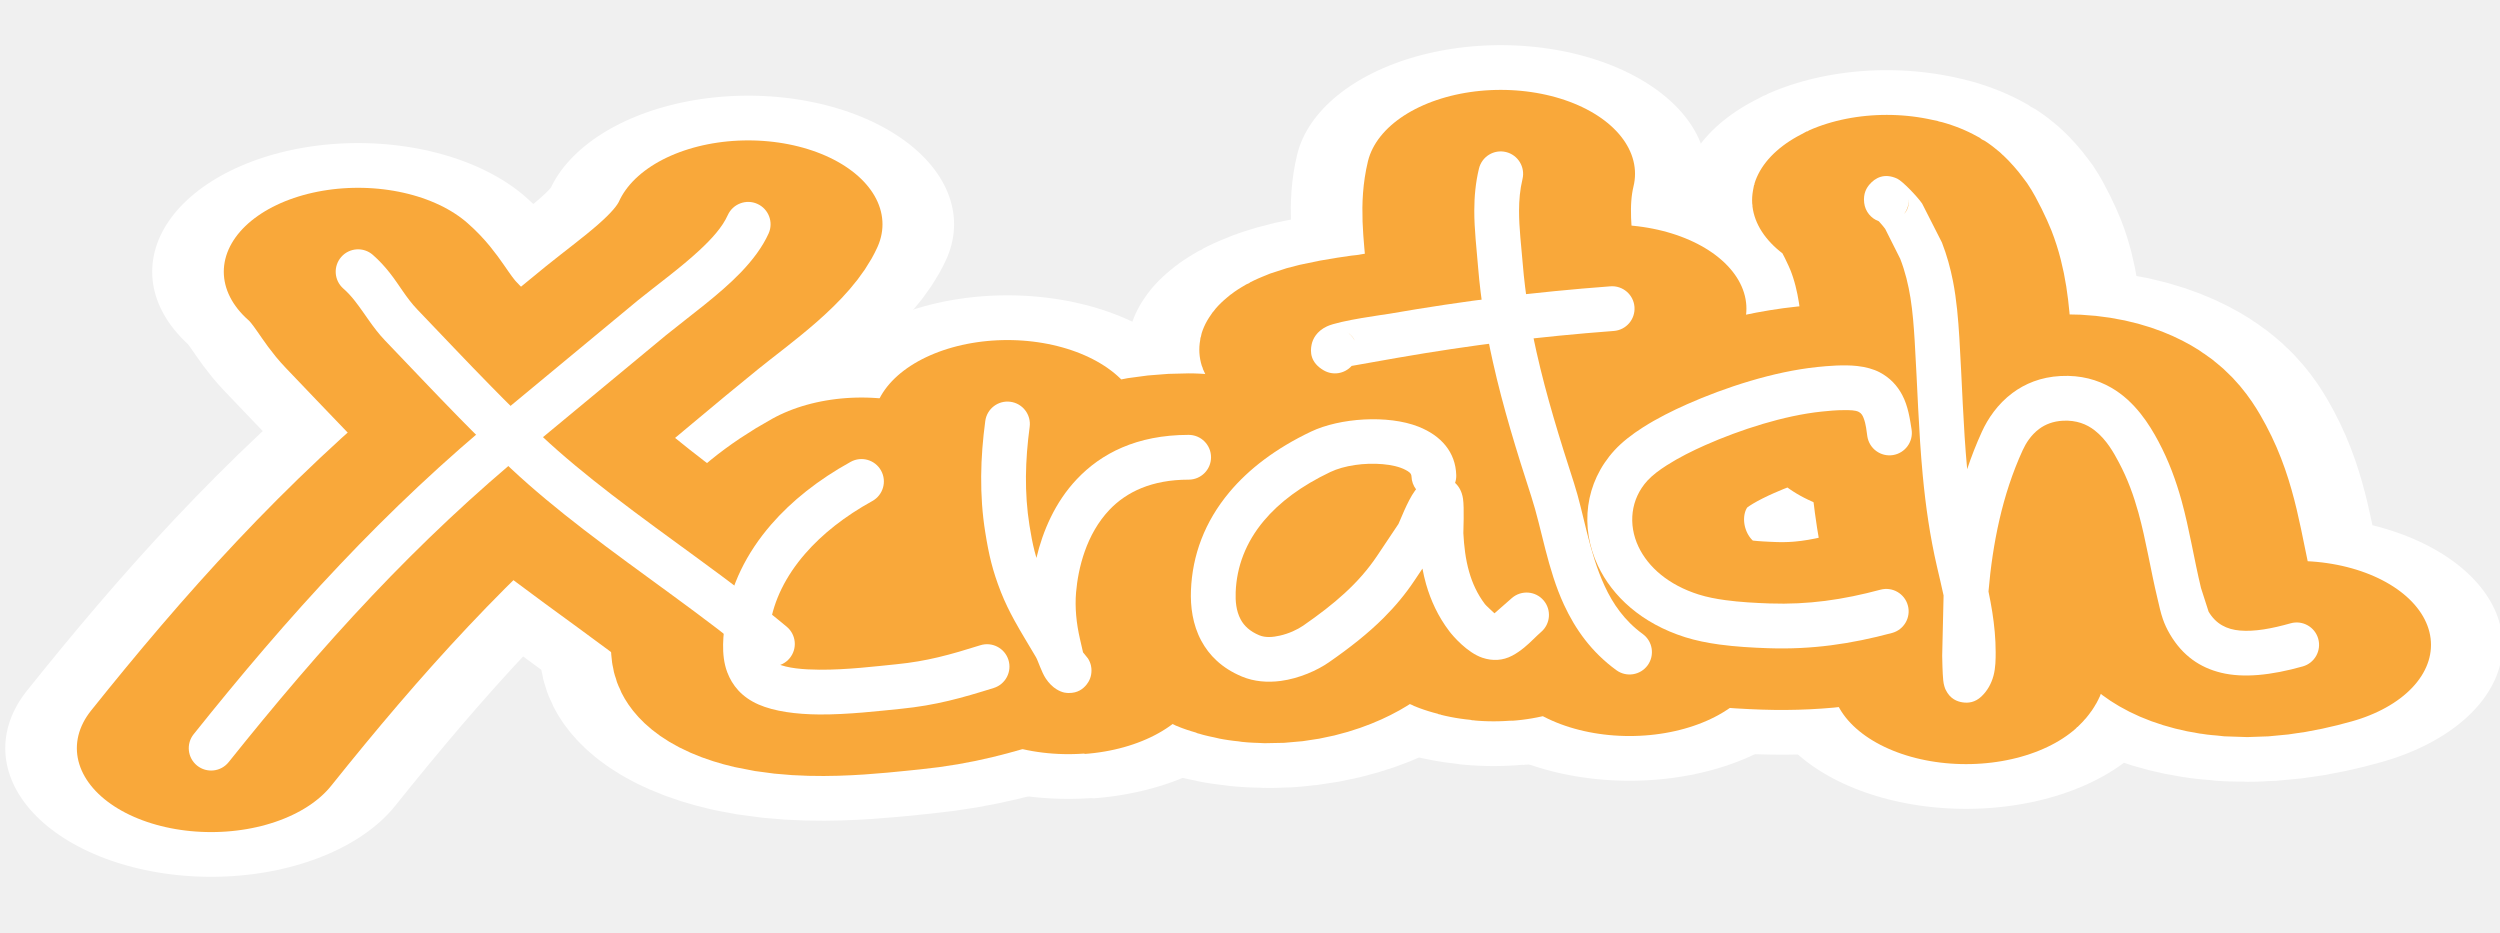
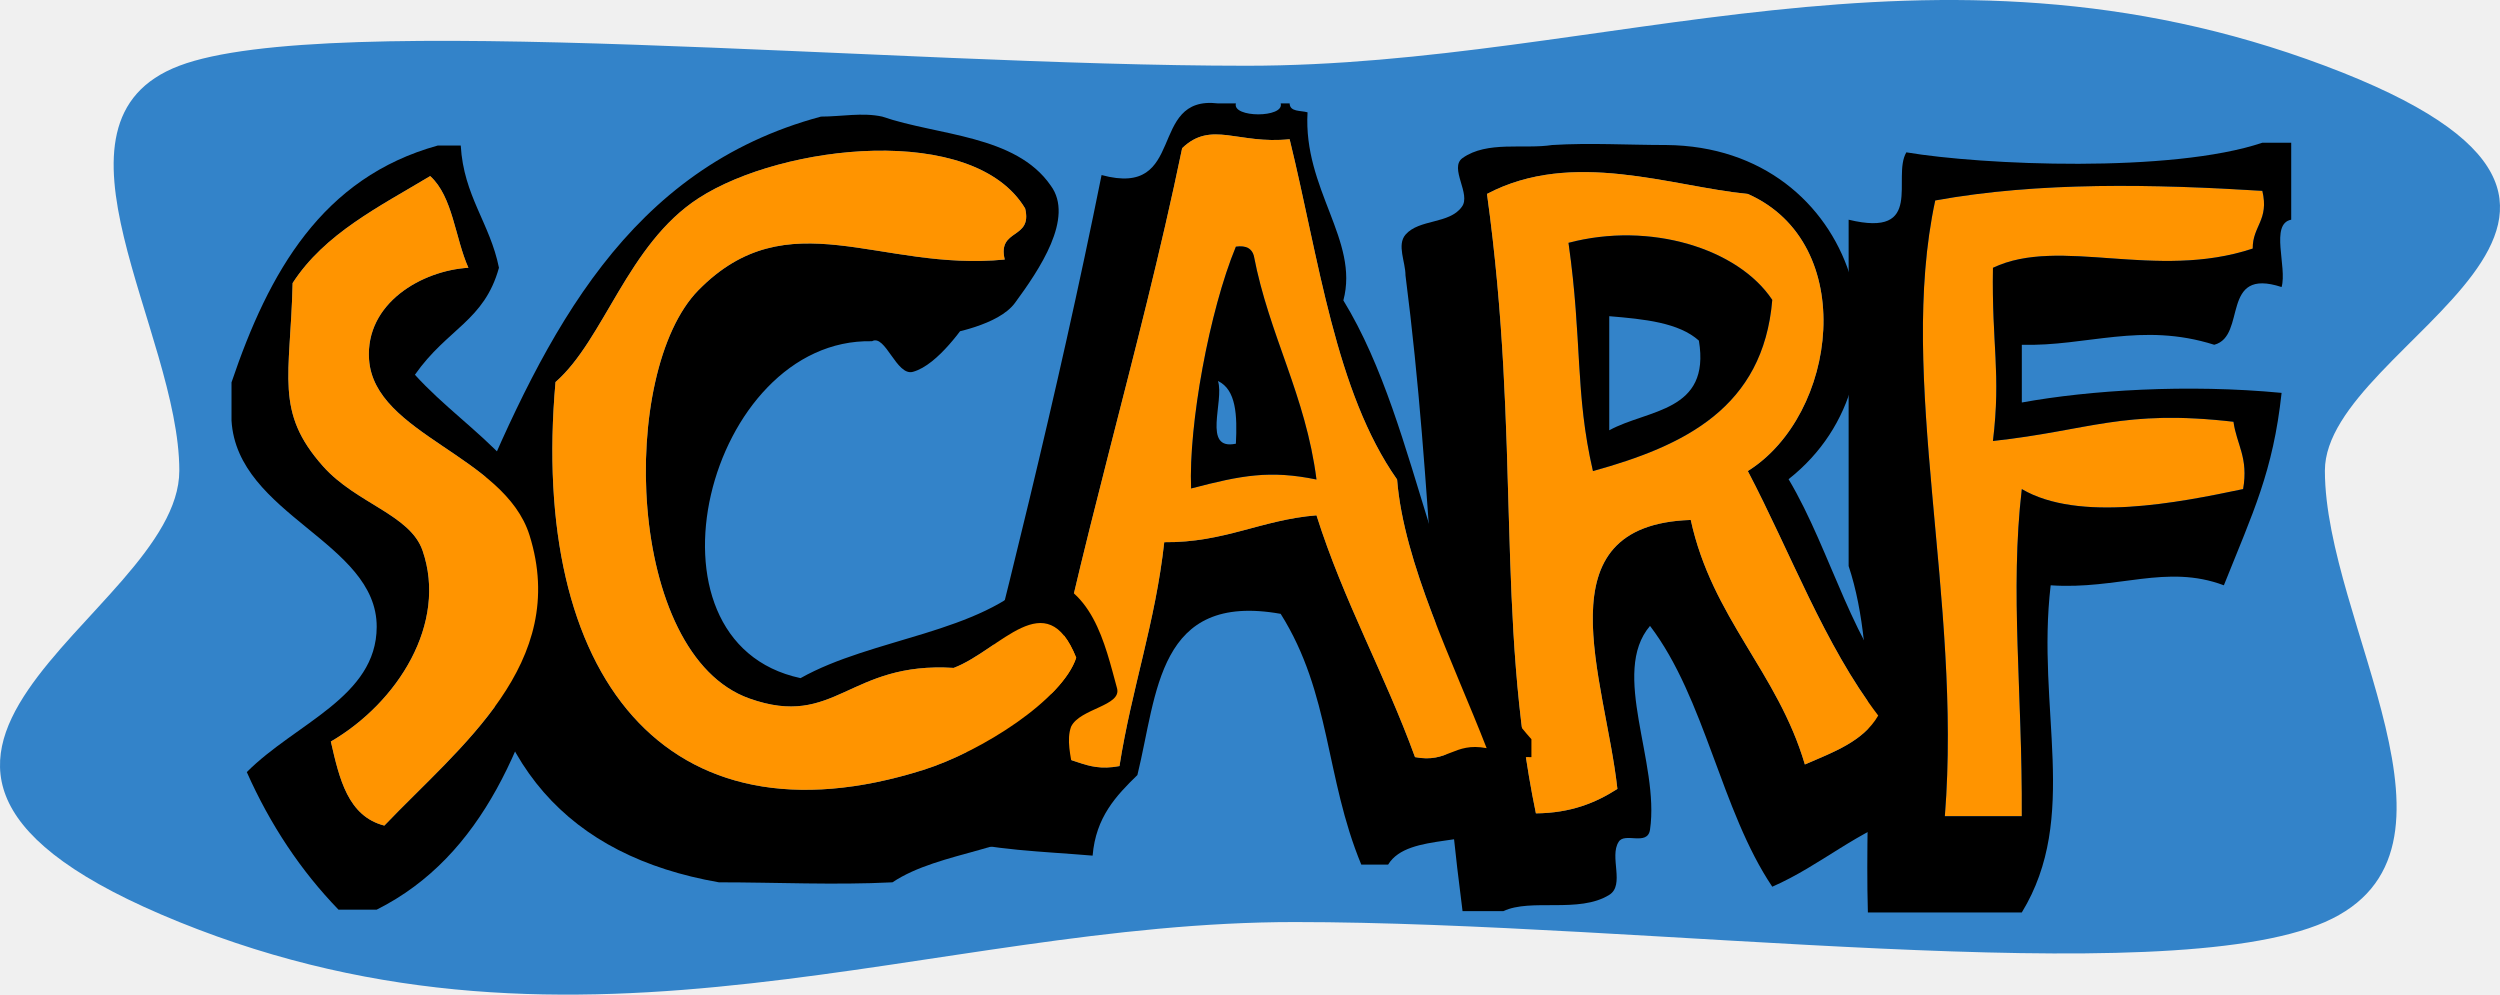
- <svg xmlns="http://www.w3.org/2000/svg" width="100%" height="100%" viewBox="0 0 67 25" version="1.1" xml:space="preserve" style="fill-rule:evenodd;clip-rule:evenodd;stroke-linejoin:round;stroke-miterlimit:2;">
-   <g id="アートボード1" transform="matrix(1.00708,0,0,1.01162,-1098.31,-862.665)">
-     <rect x="1090.59" y="852.758" width="66.055" height="24.7" style="fill:none;" />
-     <g transform="matrix(1.07228,0,0,0.71465,-80.7441,248.001)">
-       <g transform="matrix(0.838561,0,0,1.02254,181.274,-21.2936)">
-         <g transform="matrix(1.0113,0,0,0.77406,1093.55,854.328)">
-           <path d="M3.514,5.062C4.067,5.835 4.292,6.752 4.774,7.556C5.958,9.529 7.14,11.571 8.424,13.498C10.564,16.707 13.363,19.46 15.64,22.496" style="fill:none;stroke:white;stroke-width:12.05px;stroke-linecap:round;stroke-miterlimit:1.5;" />
-         </g>
-         <g transform="matrix(1.0113,0,0,0.77406,1093.55,854.328)">
-           <path d="M14.931,2.842C14.481,4.439 13.127,5.909 12.117,7.216C10.797,8.924 9.523,10.677 8.212,12.394C4.634,17.083 1.843,22.12 -0.786,27.377" style="fill:none;stroke:white;stroke-width:12.05px;stroke-linecap:round;stroke-miterlimit:1.5;" />
-         </g>
-         <g transform="matrix(1.0113,0,0,0.77406,1093.55,854.328)">
-           <path d="M18.247,14.885C16.331,16.576 15.159,18.944 14.918,21.477C14.838,22.322 14.658,23.784 15.497,24.371C16.452,25.04 18.299,24.655 19.332,24.491C20.309,24.335 21.031,24.002 21.921,23.557" style="fill:none;stroke:white;stroke-width:12.05px;stroke-linecap:round;stroke-miterlimit:1.5;" />
-         </g>
-         <g transform="matrix(1.0113,0,0,0.77406,1093.55,854.328)">
-           <path d="M22.518,12.193C22.385,13.782 22.349,15.44 22.516,17.106C22.614,18.089 22.706,18.743 22.94,19.695C23.185,20.694 23.564,21.619 23.916,22.581C23.997,22.8 24.113,23.542 24.298,23.727C24.397,23.825 24.16,23.481 24.128,23.345C24.064,23.066 24.042,22.779 24.001,22.496C23.883,21.671 23.829,20.826 23.874,19.992C24,17.636 24.811,13.753 27.821,13.753" style="fill:none;stroke:white;stroke-width:12.05px;stroke-linecap:round;stroke-miterlimit:1.5;" />
-         </g>
-         <g transform="matrix(1.0113,0,0,0.77406,1093.55,854.328)">
-           <path d="M34.997,14.62C34.964,12.793 32.767,12.672 31.683,13.498C29.608,15.079 28.604,17.425 28.542,20.034C28.518,21.076 28.676,22.418 29.635,23.057C30.271,23.482 31.118,22.976 31.548,22.498C32.556,21.378 33.307,20.331 33.89,18.931C33.942,18.807 34.466,17.571 34.527,17.403C34.569,17.288 34.917,15.705 35.164,15.705C35.258,15.705 35.203,17.278 35.206,17.36C35.249,18.678 35.4,20.062 35.97,21.265C36.072,21.479 36.561,22.48 36.989,22.114C37.263,21.879 37.507,21.417 37.71,21.138" style="fill:none;stroke:white;stroke-width:12.05px;stroke-linecap:round;stroke-miterlimit:1.5;" />
-         </g>
-         <g transform="matrix(1.0113,0,0,0.77406,1093.55,854.328)">
-           <path d="M36.954,0.476C36.735,1.927 36.871,3.334 36.946,4.797C37.13,8.388 37.762,11.765 38.474,15.281C38.954,17.652 39.059,20.936 40.724,22.878" style="fill:none;stroke:white;stroke-width:12.05px;stroke-linecap:round;stroke-miterlimit:1.5;" />
-         </g>
-         <g transform="matrix(1.0113,0,0,0.77406,1093.55,854.328)">
-           <path d="M32.102,8.776C31.756,8.452 33.68,8.1 33.805,8.065C35.963,7.463 37.99,7.059 40.214,6.792" style="fill:none;stroke:white;stroke-width:12.05px;stroke-linecap:round;stroke-miterlimit:1.5;" />
-         </g>
-         <g transform="matrix(1.0113,0,0,0.77406,1093.55,854.328)">
-           <path d="M48.33,12.614C48.272,12.035 48.233,11.114 47.736,10.7C47.376,10.399 46.694,10.501 46.284,10.569C45.048,10.775 43.69,11.507 42.676,12.225C41.988,12.712 41.192,13.391 40.766,14.135C39.517,16.316 40.172,19.978 42.549,21.18C43.215,21.517 44.067,21.606 44.798,21.647C46.032,21.716 47.111,21.45 48.236,20.968" style="fill:none;stroke:white;stroke-width:12.05px;stroke-linecap:round;stroke-miterlimit:1.5;" />
-         </g>
-         <g transform="matrix(1.0113,0,0,0.77406,1093.55,854.328)">
-           <path d="M48.24,1.713C48.218,1.413 48.627,2.186 48.746,2.463C48.911,2.849 49.162,3.698 49.255,4.075C49.588,5.439 49.669,6.837 49.722,8.235C49.854,11.719 49.856,15.176 50.358,18.634C50.563,20.044 50.783,21.449 50.783,22.878C50.783,23.264 50.801,23.848 50.571,24.194C50.542,24.237 50.528,23.148 50.528,23.048C50.528,22.042 50.518,21.039 50.571,20.034C50.694,17.681 50.982,15.261 51.632,12.989C51.868,12.163 52.384,11.076 53.372,10.994C54.687,10.884 55.299,12.531 55.621,13.498C56.347,15.673 56.472,17.869 56.81,20.119C56.891,20.658 56.922,21.02 57.107,21.52C57.709,23.145 58.813,23.185 60.248,22.538" style="fill:none;stroke:white;stroke-width:12.05px;stroke-linecap:round;stroke-miterlimit:1.5;" />
-         </g>
-       </g>
-       <g transform="matrix(0.838561,0,0,1.02254,181.274,-21.2936)">
-         <g transform="matrix(1.0113,0,0,0.77406,1093.55,854.328)">
-           <path d="M3.514,5.062C4.067,5.835 4.292,6.752 4.774,7.556C5.958,9.529 7.14,11.571 8.424,13.498C10.564,16.707 13.363,19.46 15.64,22.496" style="fill:none;stroke:rgb(249,168,58);stroke-width:7.86px;stroke-linecap:round;stroke-miterlimit:1.5;" />
-         </g>
-         <g transform="matrix(1.0113,0,0,0.77406,1093.55,854.328)">
-           <path d="M14.931,2.842C14.481,4.439 13.127,5.909 12.117,7.216C10.797,8.924 9.523,10.677 8.212,12.394C4.634,17.083 1.843,22.12 -0.786,27.377" style="fill:none;stroke:rgb(249,168,58);stroke-width:7.86px;stroke-linecap:round;stroke-miterlimit:1.5;" />
-         </g>
-         <g transform="matrix(1.0113,0,0,0.77406,1093.55,854.328)">
-           <path d="M18.247,14.885C16.331,16.576 15.159,18.944 14.918,21.477C14.838,22.322 14.658,23.784 15.497,24.371C16.452,25.04 18.299,24.655 19.332,24.491C20.309,24.335 21.031,24.002 21.921,23.557" style="fill:none;stroke:rgb(249,168,58);stroke-width:7.86px;stroke-linecap:round;stroke-miterlimit:1.5;" />
-         </g>
-         <g transform="matrix(1.0113,0,0,0.77406,1093.55,854.328)">
-           <path d="M22.518,12.193C22.385,13.782 22.349,15.44 22.516,17.106C22.614,18.089 22.706,18.743 22.94,19.695C23.185,20.694 23.564,21.619 23.916,22.581C23.997,22.8 24.113,23.542 24.298,23.727C24.397,23.825 24.16,23.481 24.128,23.345C24.064,23.066 24.042,22.779 24.001,22.496C23.883,21.671 23.829,20.826 23.874,19.992C24,17.636 24.811,13.753 27.821,13.753" style="fill:none;stroke:rgb(249,168,58);stroke-width:7.86px;stroke-linecap:round;stroke-miterlimit:1.5;" />
-         </g>
-         <g transform="matrix(1.0113,0,0,0.77406,1093.55,854.328)">
-           <path d="M34.997,14.62C34.964,12.793 32.767,12.672 31.683,13.498C29.608,15.079 28.604,17.425 28.542,20.034C28.518,21.076 28.676,22.418 29.635,23.057C30.271,23.482 31.118,22.976 31.548,22.498C32.556,21.378 33.307,20.331 33.89,18.931C33.942,18.807 34.466,17.571 34.527,17.403C34.569,17.288 34.917,15.705 35.164,15.705C35.258,15.705 35.203,17.278 35.206,17.36C35.249,18.678 35.4,20.062 35.97,21.265C36.072,21.479 36.561,22.48 36.989,22.114C37.263,21.879 37.507,21.417 37.71,21.138" style="fill:none;stroke:rgb(249,168,58);stroke-width:7.86px;stroke-linecap:round;stroke-miterlimit:1.5;" />
-         </g>
-         <g transform="matrix(1.0113,0,0,0.77406,1093.55,854.328)">
-           <path d="M36.954,0.476C36.735,1.927 36.871,3.334 36.946,4.797C37.13,8.388 37.762,11.765 38.474,15.281C38.954,17.652 39.059,20.936 40.724,22.878" style="fill:none;stroke:rgb(249,168,58);stroke-width:7.86px;stroke-linecap:round;stroke-miterlimit:1.5;" />
-         </g>
-         <g transform="matrix(1.0113,0,0,0.77406,1093.55,854.328)">
-           <path d="M32.102,8.776C31.756,8.452 33.68,8.1 33.805,8.065C35.963,7.463 37.99,7.059 40.214,6.792" style="fill:none;stroke:rgb(249,168,58);stroke-width:7.86px;stroke-linecap:round;stroke-miterlimit:1.5;" />
-         </g>
-         <g transform="matrix(1.0113,0,0,0.77406,1093.55,854.328)">
-           <path d="M48.33,12.614C48.272,12.035 48.233,11.114 47.736,10.7C47.376,10.399 46.694,10.501 46.284,10.569C45.048,10.775 43.69,11.507 42.676,12.225C41.988,12.712 41.192,13.391 40.766,14.135C39.517,16.316 40.172,19.978 42.549,21.18C43.215,21.517 44.067,21.606 44.798,21.647C46.032,21.716 47.111,21.45 48.236,20.968" style="fill:none;stroke:rgb(249,168,58);stroke-width:7.86px;stroke-linecap:round;stroke-miterlimit:1.5;" />
-         </g>
-         <g transform="matrix(1.0113,0,0,0.77406,1093.55,854.328)">
-           <path d="M48.24,1.713C48.218,1.413 48.627,2.186 48.746,2.463C48.911,2.849 49.162,3.698 49.255,4.075C49.588,5.439 49.669,6.837 49.722,8.235C49.854,11.719 49.856,15.176 50.358,18.634C50.563,20.044 50.783,21.449 50.783,22.878C50.783,23.264 50.801,23.848 50.571,24.194C50.542,24.237 50.528,23.148 50.528,23.048C50.528,22.042 50.518,21.039 50.571,20.034C50.694,17.681 50.982,15.261 51.632,12.989C51.868,12.163 52.384,11.076 53.372,10.994C54.687,10.884 55.299,12.531 55.621,13.498C56.347,15.673 56.472,17.869 56.81,20.119C56.891,20.658 56.922,21.02 57.107,21.52C57.709,23.145 58.813,23.185 60.248,22.538" style="fill:none;stroke:rgb(249,168,58);stroke-width:7.86px;stroke-linecap:round;stroke-miterlimit:1.5;" />
-         </g>
-       </g>
-       <g transform="matrix(0.838561,0,0,1.02254,181.274,-21.2936)">
-         <g transform="matrix(1.0113,0,0,0.77406,1093.55,854.328)">
-           <path d="M3.083,5.852C3.211,6.031 3.317,6.22 3.412,6.414C3.718,7.033 3.944,7.685 4.302,8.282C5.018,9.475 5.733,10.694 6.47,11.897C6.96,12.696 7.46,13.489 7.976,14.263C8.642,15.262 9.37,16.218 10.127,17.151C11.812,19.231 13.642,21.198 15.22,23.301C15.498,23.672 15.912,23.612 16.143,23.167C16.375,22.722 16.337,22.061 16.059,21.69C14.469,19.57 12.625,17.586 10.927,15.491C10.204,14.599 9.508,13.687 8.872,12.733C8.37,11.979 7.883,11.207 7.406,10.428C6.671,9.231 5.959,8.017 5.247,6.83C4.92,6.284 4.72,5.68 4.44,5.114C4.297,4.823 4.137,4.541 3.945,4.272C3.673,3.892 3.259,3.936 3.021,4.372C2.783,4.808 2.811,5.471 3.083,5.852Z" style="fill:white;" />
-         </g>
-         <g transform="matrix(1.0113,0,0,0.77406,1093.55,854.328)">
-           <path d="M14.333,2.412C14.173,2.982 13.865,3.521 13.51,4.05C12.951,4.882 12.272,5.667 11.705,6.401L7.797,11.583C6.028,13.901 4.448,16.303 2.986,18.775C1.459,21.354 0.059,24.009 -1.297,26.722C-1.523,27.174 -1.478,27.834 -1.195,28.196C-0.913,28.557 -0.5,28.484 -0.274,28.032C1.06,25.364 2.436,22.753 3.937,20.217C5.363,17.808 6.902,15.466 8.627,13.206L12.529,8.032C13.227,7.128 14.082,6.145 14.711,5.102C15.066,4.512 15.352,3.897 15.528,3.273C15.677,2.745 15.53,2.124 15.2,1.886C14.87,1.648 14.482,1.884 14.333,2.412Z" style="fill:white;" />
-         </g>
-         <g transform="matrix(1.0113,0,0,0.77406,1093.55,854.328)">
-           <path d="M17.93,13.967C16.98,14.806 16.2,15.803 15.607,16.896C14.871,18.252 14.419,19.76 14.27,21.319C14.206,21.999 14.122,22.994 14.318,23.821C14.463,24.432 14.735,24.982 15.234,25.332C15.696,25.655 16.335,25.791 17.012,25.799C17.859,25.808 18.773,25.633 19.397,25.534C19.911,25.452 20.358,25.325 20.794,25.159C21.228,24.994 21.65,24.791 22.117,24.558C22.462,24.385 22.655,23.797 22.547,23.244C22.439,22.692 22.071,22.384 21.726,22.556C21.29,22.774 20.897,22.965 20.491,23.119C20.11,23.264 19.718,23.376 19.268,23.447C18.679,23.541 17.819,23.711 17.022,23.702C16.542,23.696 16.087,23.639 15.759,23.41C15.607,23.304 15.541,23.124 15.517,22.928C15.462,22.478 15.532,21.988 15.566,21.635C15.679,20.446 16.036,19.305 16.597,18.271C17.098,17.347 17.76,16.512 18.563,15.803C18.88,15.523 18.995,14.885 18.82,14.378C18.646,13.872 18.247,13.687 17.93,13.967Z" style="fill:white;" />
-         </g>
-         <g transform="matrix(1.0113,0,0,0.77406,1093.55,854.328)">
-           <path d="M24.73,22.889C24.78,22.985 24.861,23.141 24.875,23.176C24.969,23.417 24.977,23.623 24.977,23.734C24.978,24.017 24.916,24.232 24.833,24.4C24.729,24.606 24.572,24.798 24.312,24.793C24.265,24.792 24.135,24.8 23.951,24.616C23.842,24.507 23.733,24.34 23.641,24.118C23.512,23.807 23.417,23.292 23.351,23.111C23.138,22.53 22.916,21.962 22.718,21.383C22.572,20.956 22.44,20.524 22.33,20.078C22.203,19.56 22.114,19.122 22.044,18.681C21.974,18.243 21.922,17.802 21.869,17.271C21.78,16.39 21.745,15.511 21.749,14.642C21.753,13.766 21.798,12.9 21.869,12.054C21.917,11.48 22.247,11.077 22.605,11.154C22.964,11.23 23.216,11.758 23.168,12.332C23.104,13.093 23.063,13.871 23.059,14.658C23.056,15.412 23.086,16.175 23.162,16.94C23.208,17.4 23.252,17.782 23.313,18.161C23.329,18.263 23.347,18.364 23.366,18.467C23.55,17.221 23.909,15.859 24.549,14.778C25.254,13.585 26.292,12.704 27.821,12.704C28.183,12.704 28.476,13.174 28.476,13.753C28.476,14.331 28.183,14.801 27.821,14.801C26.742,14.801 25.998,15.377 25.5,16.219C24.825,17.361 24.588,18.937 24.526,20.082C24.507,20.44 24.51,20.8 24.529,21.16C24.549,21.53 24.588,21.898 24.64,22.262L24.73,22.889Z" style="fill:white;" />
-         </g>
-         <g transform="matrix(1.0113,0,0,0.77406,1093.55,854.328)">
-           <path d="M34.663,18.966L34.435,19.512C34.167,20.157 33.866,20.734 33.526,21.277C33.071,22.003 32.543,22.669 31.922,23.359C31.59,23.728 31.06,24.112 30.515,24.228C30.127,24.31 29.733,24.259 29.383,24.025C28.784,23.626 28.417,23.018 28.192,22.35C27.935,21.589 27.87,20.735 27.888,19.995C27.927,18.337 28.292,16.768 29.013,15.389C29.578,14.308 30.367,13.339 31.402,12.551C32.245,11.909 33.65,11.756 34.544,12.318C35.216,12.741 35.633,13.521 35.652,14.59C35.655,14.717 35.643,14.839 35.618,14.953C35.726,15.11 35.818,15.347 35.85,15.696C35.89,16.116 35.858,17.235 35.86,17.306C35.88,17.906 35.922,18.521 36.03,19.122C36.123,19.644 36.267,20.156 36.492,20.632C36.521,20.692 36.68,20.928 36.771,21.061L37.283,20.342C37.558,19.965 37.972,20.015 38.207,20.454C38.443,20.893 38.411,21.556 38.137,21.933C37.99,22.135 37.822,22.43 37.637,22.67C37.528,22.812 37.415,22.938 37.298,23.038C37.009,23.286 36.709,23.297 36.42,23.144C35.973,22.905 35.554,22.123 35.448,21.898C35.119,21.205 34.907,20.461 34.77,19.7C34.727,19.456 34.691,19.211 34.663,18.966ZM34.476,15.254C34.396,15.086 34.347,14.878 34.342,14.651C34.34,14.498 34.257,14.421 34.171,14.347C33.988,14.191 33.751,14.112 33.5,14.076C32.969,14.001 32.371,14.135 31.965,14.445C31.125,15.085 30.477,15.856 30.018,16.735C29.495,17.735 29.225,18.87 29.197,20.073C29.188,20.474 29.206,20.942 29.345,21.353C29.446,21.653 29.618,21.91 29.887,22.089C30.07,22.212 30.284,22.18 30.484,22.108C30.755,22.012 31.007,21.822 31.175,21.636C31.631,21.13 32.032,20.64 32.385,20.121C32.754,19.58 33.07,19.009 33.345,18.349L33.961,16.875C33.994,16.783 34.222,15.804 34.441,15.326L34.476,15.254Z" style="fill:white;" />
-         </g>
-         <g transform="matrix(1.0113,0,0,0.77406,1093.55,854.328)">
-           <path d="M36.317,0.231C36.217,0.892 36.181,1.544 36.18,2.197C36.179,3.086 36.247,3.974 36.293,4.883C36.37,6.379 36.521,7.839 36.724,9.286C37.018,11.393 37.419,13.473 37.851,15.604C38.157,17.113 38.32,18.98 38.804,20.657C39.137,21.809 39.61,22.876 40.338,23.725C40.63,24.066 41.04,23.963 41.253,23.496C41.466,23.028 41.402,22.371 41.11,22.031C40.577,21.409 40.237,20.621 39.994,19.777C39.532,18.18 39.389,16.395 39.097,14.957C38.679,12.89 38.288,10.873 38.002,8.829C37.813,7.475 37.671,6.11 37.599,4.711C37.556,3.862 37.489,3.032 37.49,2.201C37.491,1.71 37.516,1.219 37.591,0.722C37.675,0.16 37.459,-0.407 37.107,-0.543C36.756,-0.679 36.402,-0.332 36.317,0.231Z" style="fill:white;" />
-         </g>
-         <g transform="matrix(1.0113,0,0,0.77406,1093.55,854.328)">
-           <path d="M32.591,9.474C32.388,9.839 32.046,9.937 31.772,9.681C31.384,9.319 31.371,8.827 31.421,8.461C31.453,8.226 31.559,7.855 31.867,7.623C32.238,7.344 33.583,7.063 33.693,7.032C34.788,6.727 35.849,6.472 36.919,6.259C37.979,6.049 39.048,5.88 40.165,5.746C40.526,5.703 40.841,6.136 40.868,6.713C40.895,7.291 40.624,7.794 40.263,7.837C39.168,7.969 38.12,8.134 37.081,8.34C36.032,8.549 34.991,8.799 33.918,9.098L32.591,9.474ZM32.681,8.289C32.641,8.139 32.565,7.994 32.433,7.871C32.543,7.973 32.627,8.12 32.681,8.289Z" style="fill:white;" />
-         </g>
-         <g transform="matrix(1.0113,0,0,0.77406,1093.55,854.328)">
-           <path d="M48.977,12.449C48.931,11.989 48.88,11.365 48.702,10.831C48.561,10.407 48.352,10.031 48.039,9.77C47.86,9.621 47.633,9.522 47.383,9.478C46.992,9.41 46.533,9.474 46.216,9.526C45.574,9.633 44.902,9.871 44.256,10.178C43.59,10.494 42.953,10.881 42.411,11.266C41.987,11.566 41.524,11.936 41.121,12.347C40.79,12.683 40.498,13.051 40.283,13.426C39.416,14.941 39.263,17.015 39.8,18.837C40.219,20.254 41.068,21.531 42.351,22.18C42.657,22.334 42.997,22.445 43.349,22.522C43.825,22.626 44.322,22.67 44.776,22.695C45.421,22.731 46.026,22.68 46.617,22.559C47.219,22.435 47.806,22.238 48.406,21.981C48.755,21.831 48.963,21.256 48.869,20.697C48.776,20.138 48.416,19.805 48.067,19.955C47.525,20.187 46.994,20.367 46.45,20.479C45.927,20.586 45.392,20.631 44.821,20.599C44.41,20.576 43.958,20.538 43.527,20.444C43.251,20.384 42.985,20.301 42.746,20.18C41.87,19.737 41.271,18.907 40.985,17.941C40.677,16.899 40.753,15.709 41.249,14.843C41.396,14.587 41.599,14.346 41.824,14.117C42.173,13.761 42.574,13.444 42.941,13.183C43.437,12.832 44.02,12.477 44.629,12.188C45.196,11.919 45.787,11.706 46.352,11.612C46.534,11.582 46.777,11.543 47.014,11.545C47.171,11.546 47.328,11.542 47.434,11.63C47.51,11.693 47.546,11.803 47.572,11.91C47.646,12.208 47.659,12.533 47.683,12.779C47.74,13.351 48.076,13.741 48.433,13.65C48.79,13.558 49.034,13.021 48.977,12.449Z" style="fill:white;" />
-         </g>
-         <g transform="matrix(1.0113,0,0,0.77406,1093.55,854.328)">
-           <path d="M48.018,2.699C47.792,2.569 47.62,2.244 47.59,1.836C47.557,1.387 47.666,1.124 47.75,0.969C47.909,0.674 48.177,0.422 48.556,0.703C48.713,0.818 49.147,1.546 49.286,1.87L49.865,3.693C50.011,4.292 50.114,4.897 50.189,5.505C50.296,6.389 50.342,7.28 50.376,8.171C50.454,10.225 50.486,12.27 50.604,14.311C50.727,13.718 50.871,13.131 51.036,12.553C51.206,11.957 51.493,11.262 51.931,10.741C52.292,10.312 52.753,9.995 53.338,9.947C53.934,9.897 54.421,10.127 54.82,10.493C55.52,11.136 55.943,12.236 56.199,13.004C56.508,13.929 56.717,14.857 56.879,15.79C57.111,17.137 57.24,18.495 57.447,19.874L57.67,20.985C57.883,21.559 58.197,21.815 58.587,21.868C59.015,21.927 59.513,21.78 60.07,21.529C60.418,21.372 60.78,21.697 60.878,22.254C60.976,22.811 60.773,23.391 60.425,23.548C59.497,23.966 58.687,24.1 58.032,23.843C57.415,23.601 56.91,23.045 56.543,22.054C56.446,21.793 56.381,21.559 56.331,21.329C56.265,21.027 56.228,20.733 56.173,20.364C55.969,19.008 55.844,17.673 55.616,16.349C55.479,15.56 55.304,14.774 55.043,13.991C54.897,13.552 54.686,12.929 54.334,12.491C54.102,12.202 53.8,12.008 53.406,12.041C53.118,12.065 52.89,12.213 52.712,12.424C52.472,12.71 52.321,13.098 52.228,13.425C51.926,14.481 51.707,15.572 51.549,16.672C51.388,17.793 51.288,18.923 51.228,20.039C51.27,20.359 51.307,20.679 51.339,21C51.4,21.623 51.438,22.248 51.438,22.878C51.438,23.194 51.438,23.607 51.374,23.987C51.312,24.351 51.199,24.687 51.019,24.959C50.835,25.234 50.639,25.277 50.46,25.229C50.322,25.192 50.107,25.083 49.975,24.642C49.956,24.582 49.918,24.427 49.903,24.195C49.883,23.897 49.873,23.135 49.873,23.048L49.914,20.226C49.853,19.774 49.786,19.323 49.72,18.871C49.514,17.447 49.388,16.024 49.304,14.6C49.181,12.505 49.148,10.407 49.068,8.299C49.042,7.627 49.011,6.956 48.945,6.289C48.883,5.673 48.792,5.062 48.645,4.457L48.205,3.056C48.174,2.983 48.088,2.823 48.018,2.699ZM48.757,2.357C48.852,2.199 48.918,1.961 48.891,1.59C48.912,1.875 48.859,2.147 48.757,2.357Z" style="fill:white;" />
-         </g>
-       </g>
+ <svg xmlns="http://www.w3.org/2000/svg" version="1.1" width="259.837" height="103.377" viewBox="0,0,259.837,103.377">
+   <g transform="translate(-123.8629,-125.1664)">
+     <g data-paper-data="{&quot;isPaintingLayer&quot;:true}" fill-rule="nonzero" stroke="none" stroke-linecap="butt" stroke-linejoin="miter" stroke-miterlimit="10" stroke-dasharray="" stroke-dashoffset="0" style="mix-blend-mode: normal">
+       <path d="M142.5,221c-41.933,-16.972 0,-31.703 0,-46.917c0,-14.409 -15.355,-36.257 0,-42.083c15.355,-5.826 73.848,0 110.917,0c37.263,0 71.133,-15.376 112.083,0c40.951,15.376 0,28.469 0,42.083c0,15.742 16.771,39.569 0,46.917c-16.771,7.348 -70.682,0 -107.083,0c-37.873,0 -73.983,16.972 -115.917,0z" fill="#3383c9" stroke-width="0" />
+       <path d="M359,145c0.723,3.056 -1.022,3.644 -1,6c-10.057,3.356 -20.072,-1.302 -27,2c-0.136,8.016 0.851,10.949 0,18c10.088,-1.101 13.51,-3.322 25,-2c0.319,2.348 1.58,3.753 1,7c-6.799,1.429 -17.091,3.473 -23,0c-1.249,10.666 0.068,21.079 0,34c-2.667,0 -5.333,0 -8,0c1.798,-22.675 -4.994,-45.458 -1,-64c10.796,-1.965 22.765,-1.692 34,-1z" fill="#ff9400" stroke-width="1" />
+       <path d="M359,140c1,0 2,0 3,0c0,2.667 0,5.333 0,8c-2.236,0.431 -0.405,4.928 -1,7c-6.44,-2.107 -3.564,5.103 -7,6c-7.564,-2.398 -13.296,0.192 -20,0c0,2 0,4 0,6c7.033,-1.28 17.208,-1.934 27,-1c-0.888,8.189 -2.965,12.406 -6,20c-5.977,-2.25 -10.999,0.48 -18,0c-1.519,12.844 3.051,24.079 -3,34c-5.333,0 -10.667,0 -16,0c-0.359,-12.308 1.171,-26.504 -2,-36c0,-12 0,-24 0,-36c7.979,1.938 4.456,-4.398 6,-7c7.875,1.329 27.553,2.179 37,-1zM325,146c-3.994,18.542 2.798,41.325 1,64c2.667,0 5.333,0 8,0c0.068,-12.921 -1.249,-23.334 0,-34c5.909,3.473 16.201,1.429 23,0c0.58,-3.247 -0.681,-4.652 -1,-7c-11.49,-1.322 -14.912,0.899 -25,2c0.851,-7.051 -0.136,-9.984 0,-18c6.928,-3.302 16.943,1.356 27,-2c-0.022,-2.356 1.723,-2.944 1,-6c-11.235,-0.692 -23.204,-0.965 -34,1z" fill="#000000" stroke-width="1" />
+       <path d="M285.191,140.239c3.941,-0.244 7.906,0 11.86,0c20.02,0.181 26.501,23.88 12.707,34.732c4.527,7.615 6.666,17.618 12.707,23.719c0,1.129 0,2.259 0,3.389c-1.368,-0.238 -1.459,0.801 -2.541,0.847c0.094,2.164 1.553,2.965 2.541,4.236c0,0.847 0,1.694 0,2.541c-5.568,1.773 -9.295,5.389 -14.401,7.624c-5.336,-7.936 -6.971,-19.572 -12.707,-27.108c-4.153,4.873 1.023,14.201 0,21.178c-0.257,1.744 -2.644,0.229 -3.261,1.271c-0.994,1.536 0.675,4.48 -0.974,5.506c-3.152,1.956 -8.141,0.33 -11.013,1.694c-1.412,0 -2.823,0 -4.236,0c-3.153,-24.378 -3.053,-43.649 -5.93,-66.076c0,-1.412 -0.914,-3.163 0,-4.236c1.403,-1.633 4.555,-1.089 5.845,-2.88c1.024,-1.316 -1.352,-4.059 0.085,-5.083c2.555,-1.816 6.392,-0.895 9.318,-1.355zM305.521,145.322c-7.928,-0.763 -18.211,-4.699 -27.108,0c3.554,25.683 0.854,43.915 5.083,64.381c3.638,-0.033 6.237,-1.105 8.471,-2.541c-1.267,-11.532 -8.088,-27.43 7.624,-27.955c2.222,10.202 9.034,15.815 11.86,25.414c2.956,-1.28 6.075,-2.397 7.624,-5.083c-5.61,-7.379 -9.089,-16.89 -13.554,-25.414c9.309,-5.816 11.603,-23.668 0,-28.802z" fill="#000000" stroke-width="0.847" />
+       <path d="M305.521,174.124c4.465,8.524 7.944,18.035 13.554,25.414c-1.549,2.686 -4.668,3.803 -7.624,5.083c-2.825,-9.599 -9.638,-15.212 -11.86,-25.414c-15.713,0.525 -8.892,16.423 -7.624,27.955c-2.234,1.437 -4.834,2.508 -8.471,2.541c-4.229,-20.466 -1.528,-38.698 -5.083,-64.381c8.897,-4.699 19.18,-0.763 27.108,0c11.603,5.134 9.309,22.986 0,28.802zM286.885,150.405c1.449,10.135 0.657,15.579 2.541,23.719c9.514,-2.628 17.7,-6.585 18.637,-17.79c-3.551,-5.341 -12.704,-8.171 -21.178,-5.93z" fill="#ff9400" stroke-width="0.847" />
+       <path d="M308.063,156.335c-0.937,11.205 -9.123,15.162 -18.637,17.79c-1.884,-8.14 -1.093,-13.584 -2.541,-23.719c8.475,-2.241 17.627,0.589 21.178,5.93zM291.12,169.889c4.01,-2.203 10.555,-1.87 9.318,-9.318c-2.08,-1.874 -5.667,-2.239 -9.318,-2.541c0,3.954 0,7.906 0,11.86z" fill="#000000" stroke-width="0.847" />
+       <path d="M250.454,135.911c0.621,0 1.241,0 1.862,0c-0.42,1.52 5.073,1.52 4.654,0c0.31,0 0.621,0 0.931,0c0.025,0.906 1.139,0.722 1.861,0.931c-0.464,7.981 5.391,13.315 3.723,19.546c8.249,13.468 9.253,34.183 19.546,45.608c0,0.621 0,1.241 0,1.862c-5.304,-0.207 -0.517,4.836 -2.792,6.515c-2.551,3.033 -9.987,1.182 -12.1,4.654c-0.931,0 -1.862,0 -2.792,0c-3.759,-9.076 -3.15,-17.742 -8.377,-26.061c-12.837,-2.288 -12.807,8.289 -14.892,16.754c-2.2,2.144 -4.322,4.364 -4.654,8.377c-5.146,-0.439 -10.608,-0.561 -14.892,-1.861c0,-0.621 0,-1.241 0,-1.861c5.618,-21.995 11.202,-44.025 15.823,-67.015c8.943,2.427 4.704,-8.327 12.1,-7.446zM246.731,140.565c-4.471,21.59 -10.79,41.334 -14.892,63.292c3.6,-0.498 4.544,1.661 8.377,0.931c1.26,-8.047 3.729,-14.887 4.654,-23.269c6.264,0.059 10.08,-2.33 15.823,-2.792c2.831,8.958 7.095,16.484 10.239,25.131c3.451,0.659 3.995,-1.59 7.446,-0.931c-3.441,-8.844 -8.616,-19.233 -9.308,-27.923c-6.412,-9.101 -8.117,-22.909 -11.169,-35.369c-5.381,0.566 -8.139,-1.984 -11.169,0.931z" fill="#000000" stroke-width="0.931" />
+       <path d="M252.315,135.911c1.552,0 3.102,0 4.654,0c0.419,1.52 -5.074,1.52 -4.654,0z" fill="none" stroke-width="0.931" />
+       <path d="M257.9,135.911c8.377,0 16.754,0 25.131,0c0,22.029 0,44.056 0,66.085c-10.293,-11.424 -11.297,-32.139 -19.546,-45.608c1.668,-6.231 -4.187,-11.565 -3.723,-19.546c-0.722,-0.208 -1.836,-0.025 -1.861,-0.931z" fill="none" stroke-width="0.931" />
+       <path d="M257.9,139.635c3.052,12.46 4.757,26.268 11.169,35.369c0.692,8.69 5.867,19.079 9.308,27.923c-3.451,-0.659 -3.995,1.59 -7.446,0.931c-3.143,-8.647 -7.407,-16.173 -10.239,-25.131c-5.743,0.463 -9.559,2.851 -15.823,2.792c-0.925,8.383 -3.394,15.222 -4.654,23.269c-3.833,0.731 -4.777,-1.429 -8.377,-0.931c4.103,-21.959 10.421,-41.702 14.892,-63.292c3.03,-2.915 5.788,-0.365 11.169,-0.931zM247.661,175.935c5.263,-1.379 8.208,-1.923 13.031,-0.931c-1.128,-8.8 -4.916,-14.94 -6.515,-23.269c-0.206,-0.725 -0.78,-1.083 -1.861,-0.931c-2.755,6.648 -4.925,18.525 -4.654,25.131z" fill="#ff9400" stroke-width="0.931" />
+       <path d="M252.315,150.804c1.081,-0.152 1.656,0.206 1.861,0.931c1.599,8.329 5.387,14.469 6.515,23.269c-4.823,-0.992 -7.768,-0.449 -13.031,0.931c-0.271,-6.606 1.899,-18.483 4.654,-25.131zM252.315,171.281c0.149,-2.941 0.033,-5.617 -1.862,-6.515c0.679,2.114 -1.677,7.262 1.862,6.515z" fill="#000000" stroke-width="0.931" />
+       <path d="M250.454,164.765c1.894,0.898 2.01,3.574 1.862,6.515c-3.539,0.746 -1.183,-4.402 -1.862,-6.515z" fill="none" stroke-width="0.931" />
+       <path d="M265.346,215.027c-13.963,-0.618 -30.403,1.238 -42.815,-0.931c0,-0.621 0,-1.241 0,-1.861c4.284,1.3 9.746,1.422 14.892,1.861c0.331,-4.013 2.454,-6.233 4.654,-8.377c2.085,-8.464 2.055,-19.042 14.892,-16.754c5.227,8.319 4.618,16.986 8.377,26.061z" fill="none" stroke-width="0.931" />
+       <path d="M283.031,203.858c0,3.723 0,7.446 0,11.169c-4.964,0 -9.929,0 -14.892,0c2.113,-3.472 9.549,-1.621 12.1,-4.654c2.276,-1.679 -2.511,-6.722 2.792,-6.515z" fill="none" stroke-width="0.931" />
+       <path d="M209.19,137.285c2.122,0 4.31,-0.451 6.367,0c5.774,1.99 13.865,1.892 17.509,7.163c2.494,3.36 -1.201,8.779 -3.714,12.203c-1.713,2.333 -6.655,3.162 -7.958,3.449c-0.668,0.293 3.883,-2.707 3.449,-2.122c-0.724,0.953 -3.455,5.116 -6.101,5.836c-1.703,0.466 -2.858,-3.953 -4.245,-3.183c-17.097,-0.371 -25.073,31.24 -7.428,35.017c7.466,-4.206 18.711,-4.634 24.406,-10.611c5.932,0.789 7.221,7.042 8.489,11.672c0.492,1.836 -3.858,2.087 -4.775,3.979c-0.992,2.689 1.751,6.792 -0.53,8.754c-4.927,4.234 -13.068,4.114 -18.039,7.428c-5.981,0.302 -12.026,0 -18.039,0c-15.654,-2.739 -24.429,-12.357 -25.467,-29.712c0,-3.183 0,-6.367 0,-9.55c7.559,-17.909 16.002,-34.932 36.078,-40.323zM196.456,145.774c-7.365,4.776 -9.819,14.709 -14.856,19.1c-2.696,30.427 11.384,48.771 38.201,40.323c6.107,-1.923 14.499,-7.324 15.917,-11.672c-3.114,-7.789 -7.854,-0.807 -12.734,1.061c-10.95,-0.693 -12.277,6.355 -21.223,3.183c-12.905,-4.577 -13.624,-33.981 -5.306,-42.445c9.331,-9.494 18.823,-1.899 31.834,-3.183c-0.791,-3.266 2.913,-2.039 2.122,-5.306c-5.334,-8.935 -25.243,-6.712 -33.956,-1.061z" fill="#000000" stroke-width="1.061" />
+       <path d="M230.412,146.835c0.791,3.266 -2.913,2.039 -2.122,5.306c-13.011,1.284 -22.503,-6.311 -31.834,3.183c-8.318,8.465 -7.6,37.869 5.306,42.445c8.945,3.172 10.273,-3.876 21.223,-3.183c4.879,-1.869 9.619,-8.85 12.734,-1.061c-1.418,4.349 -9.81,9.75 -15.917,11.672c-26.817,8.448 -40.897,-9.896 -38.201,-40.323c5.037,-4.391 7.49,-14.324 14.856,-19.1c8.713,-5.651 28.622,-7.874 33.956,1.061z" fill="#ff9400" stroke-width="1.061" />
+       <path d="M169.368,140.29c0.794,0 1.588,0 2.383,0c0.301,5.259 3.042,8.076 3.971,12.707c-1.542,5.545 -5.342,6.284 -8.736,11.119c5.79,6.388 14.255,10.101 15.09,21.443c0,1.059 0,2.118 0,3.177c-3.274,13.404 -7.952,25.404 -19.061,30.974c-1.324,0 -2.647,0 -3.971,0c-3.907,-4.035 -7.085,-8.799 -9.53,-14.296c5.063,-5.088 13.48,-7.79 13.501,-15.09c0.026,-8.838 -14.494,-11.604 -15.09,-21.443c0,-1.324 0,-2.647 0,-3.971c3.88,-11.475 9.419,-21.29 21.443,-24.62zM154.278,154.586c-0.228,9.73 -1.901,13.365 3.177,19.061c3.424,3.842 9.032,5.004 10.325,8.736c2.617,7.554 -2.555,15.789 -9.53,19.855c0.888,3.877 1.772,7.758 5.559,8.736c7.865,-8.244 19.277,-16.825 15.09,-30.18c-2.603,-8.302 -16.143,-10.455 -16.678,-18.267c-0.402,-5.86 5.508,-9.245 10.325,-9.53c-1.39,-3.111 -1.611,-7.39 -3.971,-9.53c-5.292,3.18 -10.97,5.973 -14.296,11.119z" fill="#000000" stroke-width="0.794" />
+       <path d="M168.574,143.467c2.36,2.14 2.581,6.42 3.971,9.53c-4.816,0.286 -10.726,3.67 -10.325,9.53c0.535,7.812 14.075,9.965 16.678,18.267c4.188,13.354 -7.225,21.936 -15.09,30.18c-3.788,-0.978 -4.671,-4.859 -5.559,-8.736c6.975,-4.066 12.147,-12.301 9.53,-19.855c-1.293,-3.732 -6.901,-4.895 -10.325,-8.736c-5.077,-5.696 -3.405,-9.331 -3.177,-19.061c3.326,-5.146 9.004,-7.939 14.296,-11.119z" fill="#ff9400" stroke-width="0.794" />
    </g>
  </g>
</svg>
